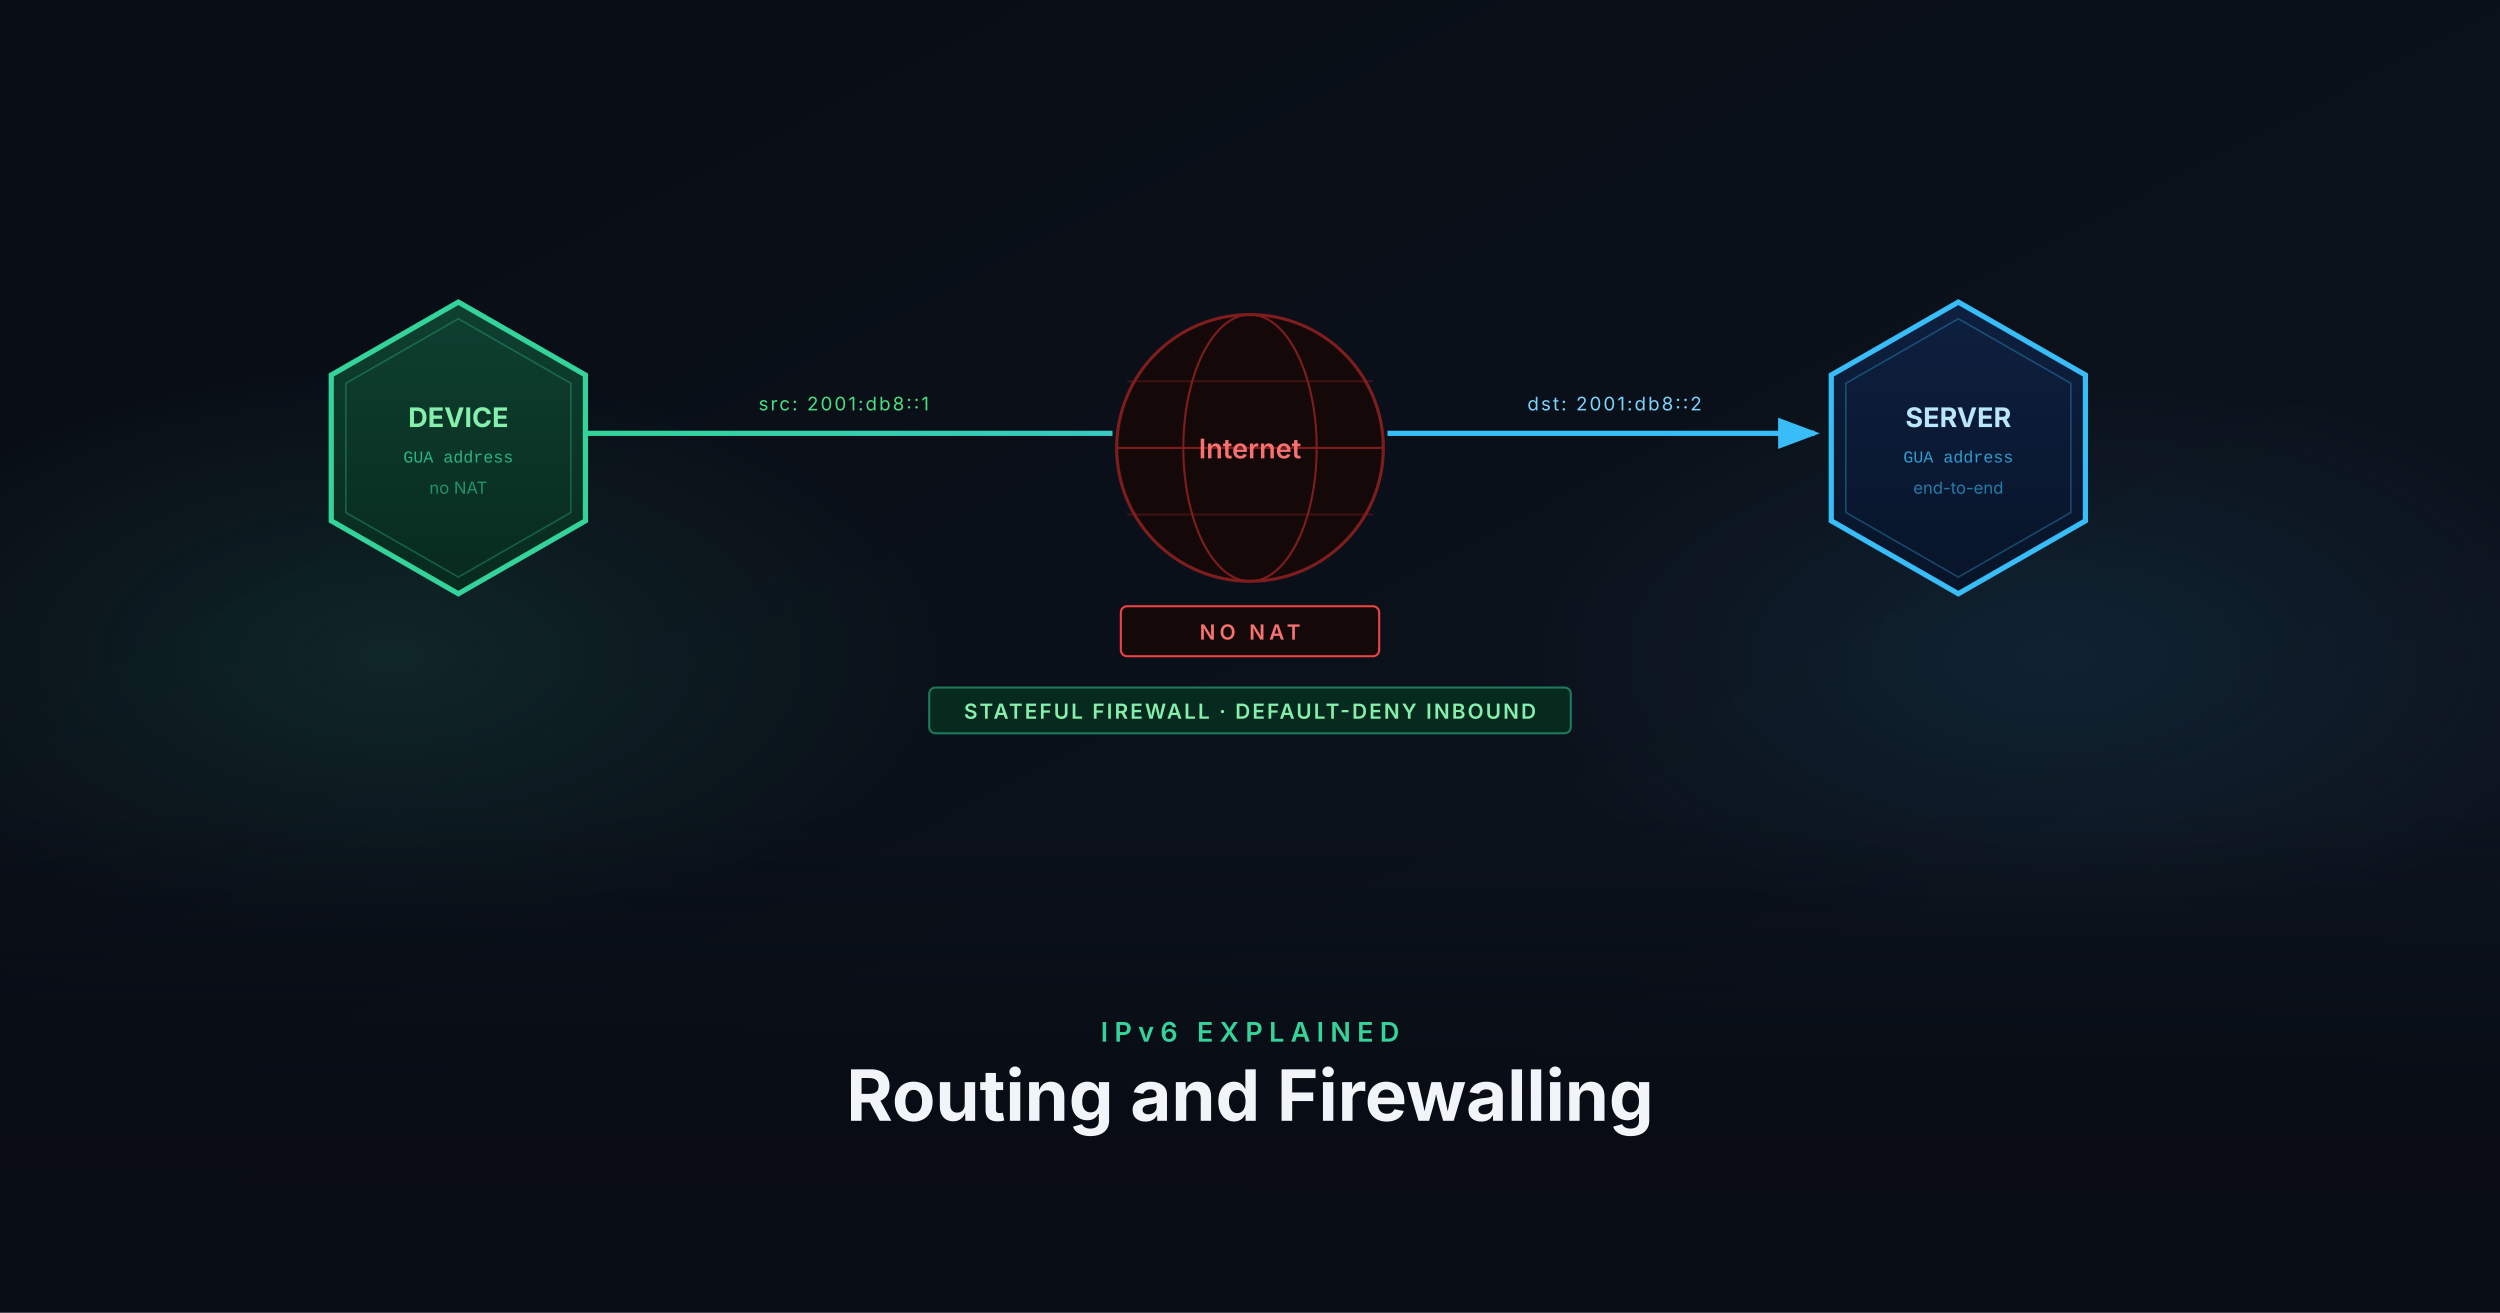
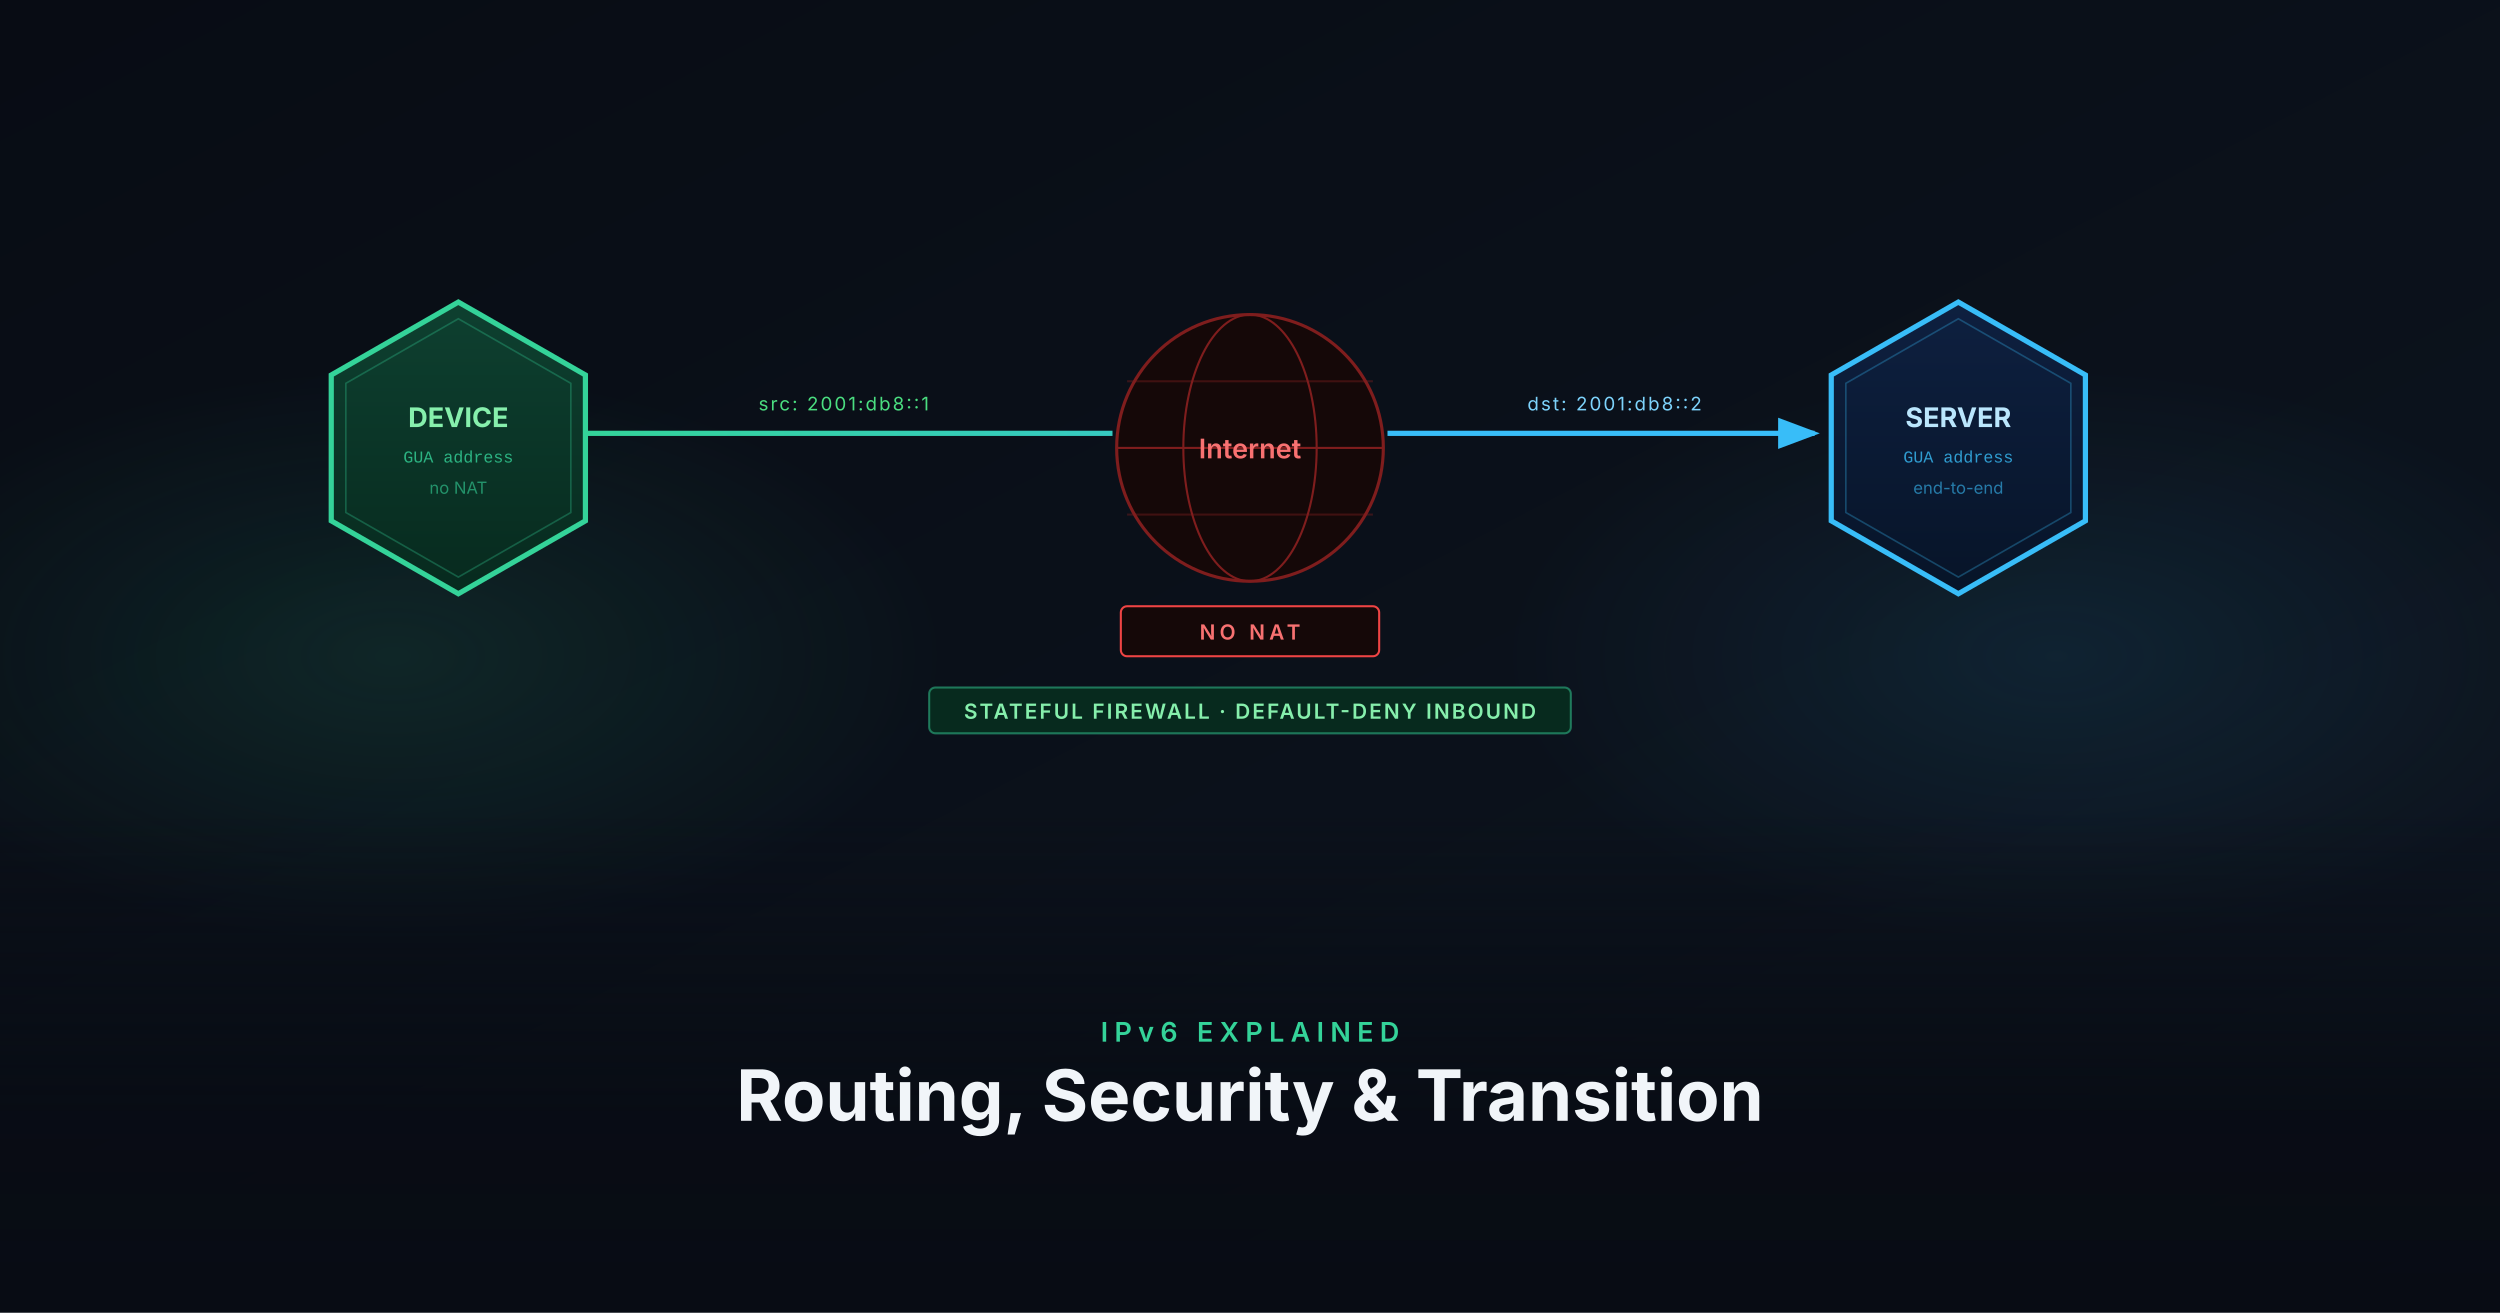
<svg xmlns="http://www.w3.org/2000/svg" viewBox="0 0 1200 630" width="1200" height="630" font-family="system-ui,-apple-system,BlinkMacSystemFont,'Segoe UI',sans-serif">
  <defs>
    <linearGradient id="bg" x1="0" y1="0" x2="1" y2="1">
      <stop offset="0%" stop-color="#080c14" />
      <stop offset="100%" stop-color="#0d1520" />
    </linearGradient>
    <linearGradient id="hex-fill-green" x1="0" y1="0" x2="0" y2="1">
      <stop offset="0%" stop-color="#0e4030" />
      <stop offset="100%" stop-color="#072a1e" />
    </linearGradient>
    <linearGradient id="hex-fill-blue" x1="0" y1="0" x2="0" y2="1">
      <stop offset="0%" stop-color="#0e2040" />
      <stop offset="100%" stop-color="#071428" />
    </linearGradient>
    <linearGradient id="hex-fill-center" x1="0" y1="0" x2="0" y2="1">
      <stop offset="0%" stop-color="#080c14" />
      <stop offset="100%" stop-color="#0d1520" />
    </linearGradient>
    <radialGradient id="glow-left" cx="16%" cy="50%" r="22%">
      <stop offset="0%" stop-color="#34d399" stop-opacity="0.12" />
      <stop offset="100%" stop-color="#34d399" stop-opacity="0" />
    </radialGradient>
    <radialGradient id="glow-right" cx="82%" cy="50%" r="22%">
      <stop offset="0%" stop-color="#38bdf8" stop-opacity="0.10" />
      <stop offset="100%" stop-color="#38bdf8" stop-opacity="0" />
    </radialGradient>
    <linearGradient id="arr-e2e" x1="281" y1="215" x2="879" y2="215" gradientUnits="userSpaceOnUse">
      <stop offset="0%" stop-color="#34d399" />
      <stop offset="100%" stop-color="#38bdf8" />
    </linearGradient>
    <linearGradient id="textbg" x1="0" y1="0" x2="0" y2="1">
      <stop offset="0%" stop-color="#080c14" stop-opacity="0" />
      <stop offset="60%" stop-color="#080c14" stop-opacity="0.93" />
      <stop offset="100%" stop-color="#080c14" stop-opacity="1" />
    </linearGradient>
    <marker id="arr-blue" markerWidth="8" markerHeight="6" refX="7" refY="3" orient="auto">
      <polygon points="0,0 8,3 0,6" fill="#38bdf8" />
    </marker>
  </defs>
  <rect width="1200" height="630" fill="url(#bg)" />
  <rect width="1200" height="630" fill="url(#glow-left)" />
  <rect width="1200" height="630" fill="url(#glow-right)" />
  <polygon points="220,145 281,180 281,250 220,285 159,250 159,180" fill="url(#hex-fill-green)" stroke="#34d399" stroke-width="2.5" />
  <polygon points="220,153 274,184 274,246 220,277 166,246 166,184" fill="none" stroke="#34d399" stroke-width="0.8" stroke-opacity="0.3" />
  <text x="220" y="205" text-anchor="middle" font-size="13" font-weight="700" fill="#86efac">DEVICE</text>
  <text x="220" y="222" text-anchor="middle" font-size="8" fill="#34d399" font-family="'Courier New',monospace" opacity="0.8">GUA address</text>
  <text x="220" y="237" text-anchor="middle" font-size="8" fill="#34d399" opacity="0.6">no NAT</text>
  <circle cx="600" cy="215" r="64" fill="#150808" stroke="#7f1d1d" stroke-width="1.5" />
  <ellipse cx="600" cy="215" rx="32" ry="64" fill="none" stroke="#7f1d1d" stroke-width="1" />
  <line x1="536" y1="215" x2="664" y2="215" stroke="#7f1d1d" stroke-width="1" />
  <line x1="541" y1="183" x2="659" y2="183" stroke="#7f1d1d" stroke-width="1" opacity="0.4" />
  <line x1="541" y1="247" x2="659" y2="247" stroke="#7f1d1d" stroke-width="1" opacity="0.4" />
  <text x="600" y="220" text-anchor="middle" font-size="13" fill="#f87171" font-weight="600">Internet</text>
  <polygon points="940,145 1001,180 1001,250 940,285 879,250 879,180" fill="url(#hex-fill-blue)" stroke="#38bdf8" stroke-width="2.5" />
  <polygon points="940,153 994,184 994,246 940,277 886,246 886,184" fill="none" stroke="#38bdf8" stroke-width="0.8" stroke-opacity="0.3" />
  <text x="940" y="205" text-anchor="middle" font-size="13" font-weight="700" fill="#bae6fd">SERVER</text>
  <text x="940" y="222" text-anchor="middle" font-size="8" fill="#38bdf8" font-family="'Courier New',monospace" opacity="0.8">GUA address</text>
  <text x="940" y="237" text-anchor="middle" font-size="8" fill="#38bdf8" opacity="0.6">end-to-end</text>
  <line x1="281" y1="208" x2="534" y2="208" stroke="url(#arr-e2e)" stroke-width="2.5" />
  <line x1="666" y1="208" x2="871" y2="208" stroke="#38bdf8" stroke-width="2.5" marker-end="url(#arr-blue)" />
  <text x="405" y="197" text-anchor="middle" font-size="9" fill="#4ade80" letter-spacing="1">src: 2001:db8::1</text>
  <text x="775" y="197" text-anchor="middle" font-size="9" fill="#7dd3fc" letter-spacing="1">dst: 2001:db8::2</text>
  <rect x="538" y="291" width="124" height="24" fill="#150808" stroke="#ef4444" stroke-width="1" rx="3" />
  <text x="600" y="307" text-anchor="middle" font-size="10" fill="#f87171" letter-spacing="2" font-weight="600">NO NAT</text>
  <rect x="446" y="330" width="308" height="22" fill="#072a1e" stroke="#34d399" stroke-width="1" stroke-opacity="0.5" rx="3" />
  <text x="600" y="345" text-anchor="middle" font-size="10" font-weight="600" fill="#86efac" letter-spacing="1">STATEFUL FIREWALL · DEFAULT-DENY INBOUND</text>
  <rect x="0" y="390" width="1200" height="240" fill="url(#textbg)" />
  <text x="600" y="500" text-anchor="middle" font-size="13" fill="#34d399" letter-spacing="3" font-weight="600">IPv6 EXPLAINED</text>
-   <text x="600" y="538" text-anchor="middle" font-size="34" font-weight="700" fill="#f1f5f9">Routing and Firewalling</text>
+   <text x="600" y="538" text-anchor="middle" font-size="34" font-weight="700" fill="#f1f5f9">Routing, Security &amp; Transition</text>
</svg>
